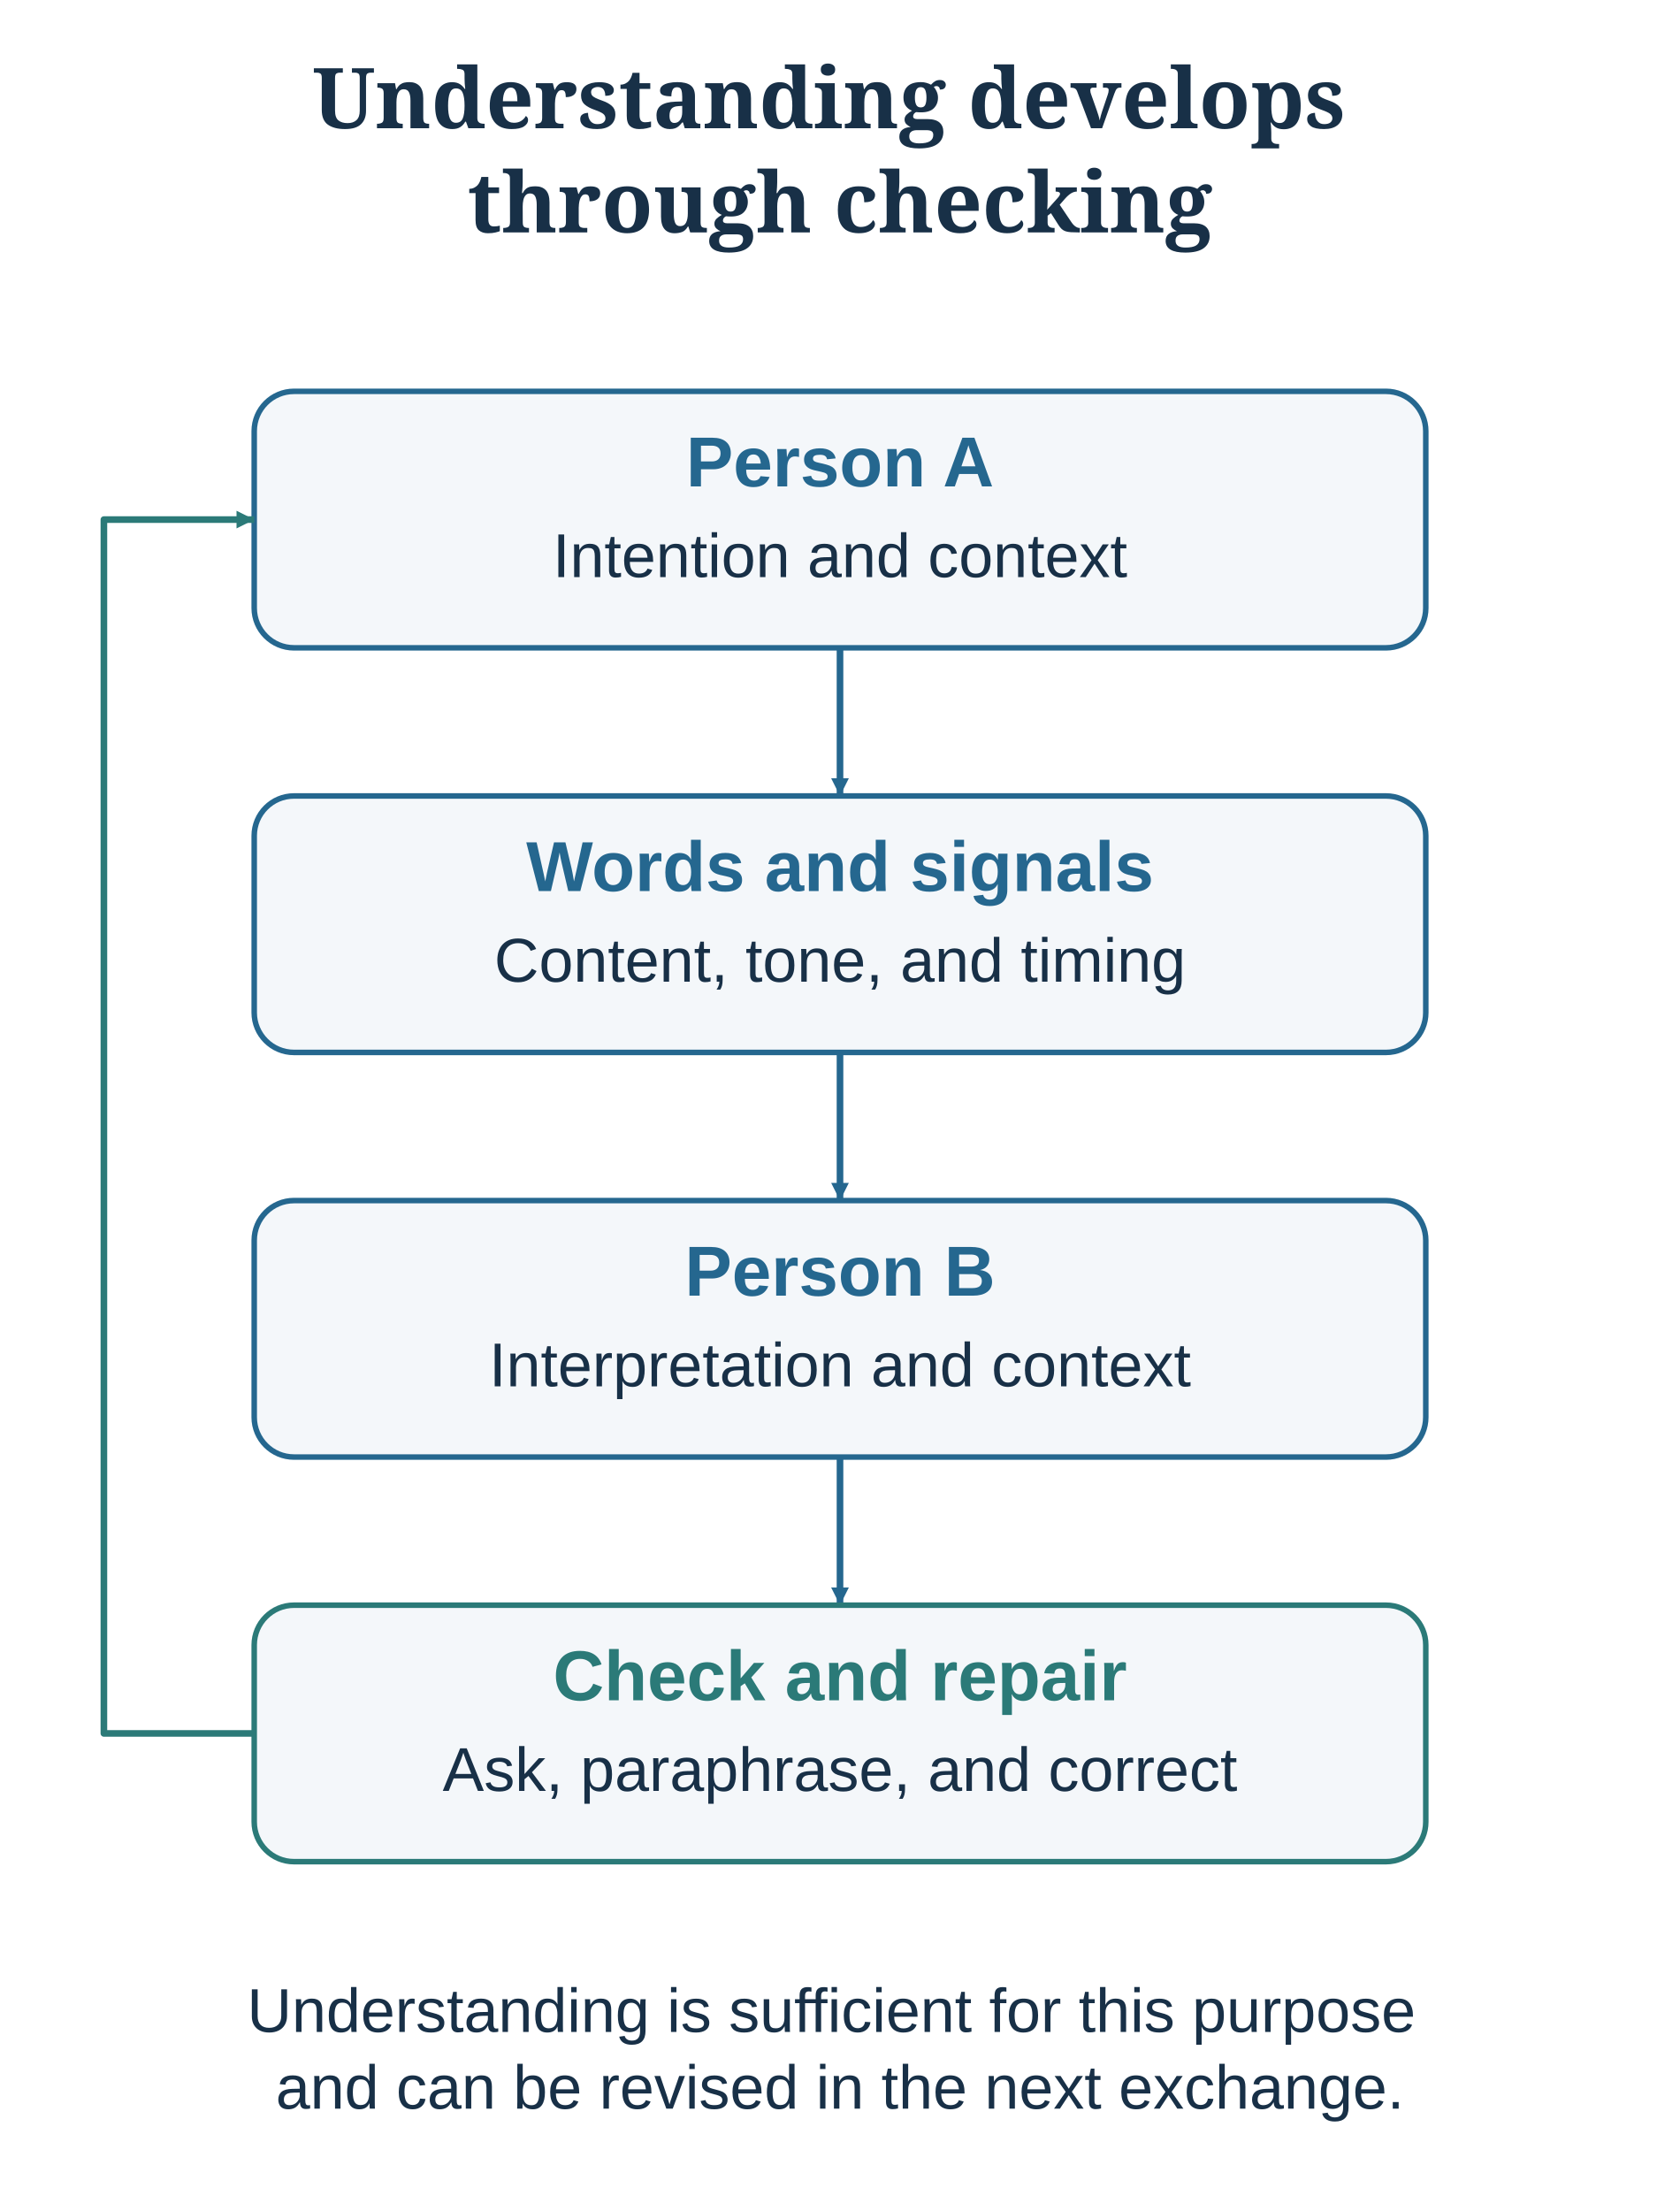
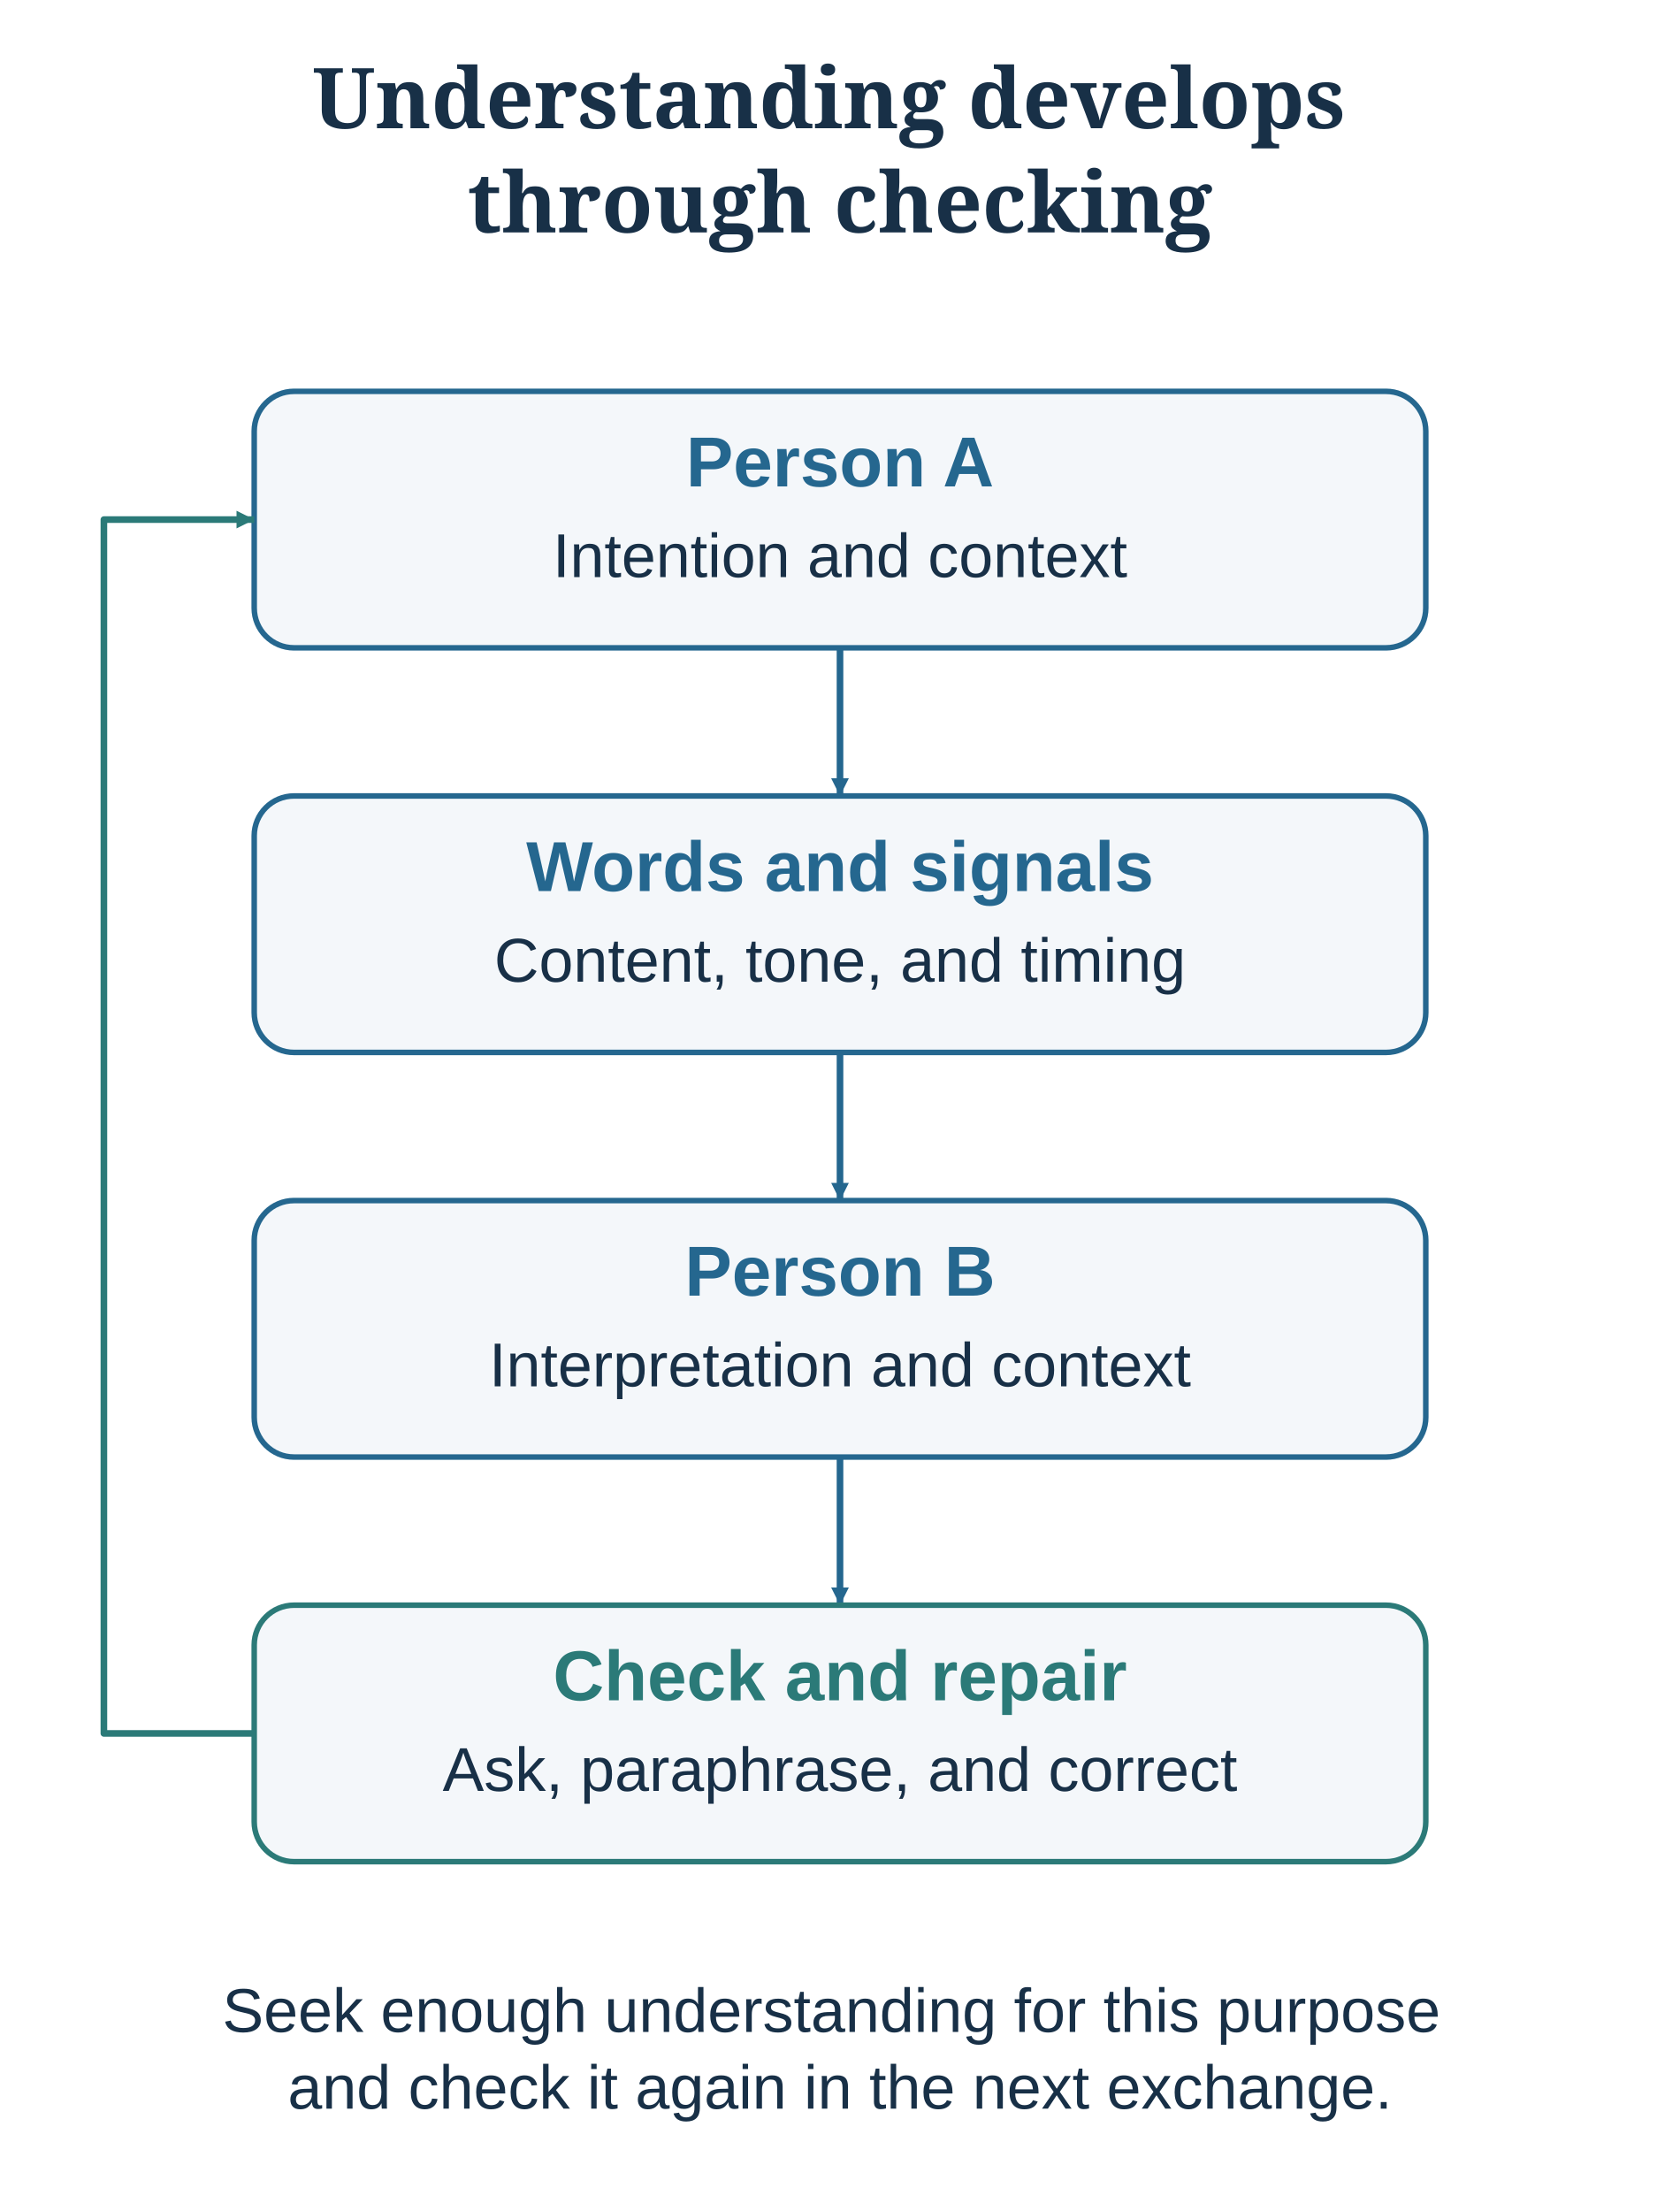
<svg xmlns="http://www.w3.org/2000/svg" width="760" height="1000" viewBox="0 0 760 1000" role="img" aria-labelledby="title desc" data-layout="compact">
  <defs>
    <style>
text {font-family:Arial,Helvetica,sans-serif;fill:#183047}
.title {font-family:Georgia,serif;font-size:38px;font-weight:bold}
</style>
    <marker id="blue" markerWidth="8" markerHeight="8" refX="8" refY="4" orient="auto-start-reverse" markerUnits="userSpaceOnUse">
      <path d="M0 0 L8 4 L0 8 Z" fill="#25678f" />
    </marker>
    <marker id="green" markerWidth="8" markerHeight="8" refX="8" refY="4" orient="auto-start-reverse" markerUnits="userSpaceOnUse">
      <path d="M0 0 L8 4 L0 8 Z" fill="#2b7a78" />
    </marker>
    <marker id="warm" markerWidth="8" markerHeight="8" refX="8" refY="4" orient="auto-start-reverse" markerUnits="userSpaceOnUse">
      <path d="M0 0 L8 4 L0 8 Z" fill="#b95f2d" />
    </marker>
  </defs>
  <rect width="760" height="1000" fill="white" />
  <text x="380" y="58" text-anchor="middle" font-size="38" font-weight="normal" style="fill:#183047" class="title">
    <tspan x="380" dy="0">Understanding develops</tspan>
    <tspan x="380" dy="47.12">through checking</tspan>
  </text>
  <rect x="115" y="177" width="530" height="116" rx="18" fill="#f4f7fa" stroke="#25678f" stroke-width="2.5" />
  <text x="380.0" y="220" text-anchor="middle" font-size="32" font-weight="bold" style="fill:#25678f" class="">
    <tspan x="380.0" dy="0">Person A</tspan>
  </text>
  <text x="380.0" y="261" text-anchor="middle" font-size="28" font-weight="normal" style="fill:#183047" class="">
    <tspan x="380.0" dy="0">Intention and context</tspan>
  </text>
  <path d="M380 293 V360" fill="none" stroke="#25678f" stroke-width="3" stroke-linejoin="round" marker-end="url(#blue)" />
  <rect x="115" y="360" width="530" height="116" rx="18" fill="#f4f7fa" stroke="#25678f" stroke-width="2.5" />
  <text x="380.0" y="403" text-anchor="middle" font-size="32" font-weight="bold" style="fill:#25678f" class="">
    <tspan x="380.0" dy="0">Words and signals</tspan>
  </text>
  <text x="380.0" y="444" text-anchor="middle" font-size="28" font-weight="normal" style="fill:#183047" class="">
    <tspan x="380.0" dy="0">Content, tone, and timing</tspan>
  </text>
  <path d="M380 476 V543" fill="none" stroke="#25678f" stroke-width="3" stroke-linejoin="round" marker-end="url(#blue)" />
  <rect x="115" y="543" width="530" height="116" rx="18" fill="#f4f7fa" stroke="#25678f" stroke-width="2.5" />
  <text x="380.0" y="586" text-anchor="middle" font-size="32" font-weight="bold" style="fill:#25678f" class="">
    <tspan x="380.0" dy="0">Person B</tspan>
  </text>
  <text x="380.0" y="627" text-anchor="middle" font-size="28" font-weight="normal" style="fill:#183047" class="">
    <tspan x="380.0" dy="0">Interpretation and context</tspan>
  </text>
  <path d="M380 659 V726" fill="none" stroke="#25678f" stroke-width="3" stroke-linejoin="round" marker-end="url(#blue)" />
  <rect x="115" y="726" width="530" height="116" rx="18" fill="#f4f7fa" stroke="#2b7a78" stroke-width="2.5" />
  <text x="380.0" y="769" text-anchor="middle" font-size="32" font-weight="bold" style="fill:#2b7a78" class="">
    <tspan x="380.0" dy="0">Check and repair</tspan>
  </text>
  <text x="380.0" y="810" text-anchor="middle" font-size="28" font-weight="normal" style="fill:#183047" class="">
    <tspan x="380.0" dy="0">Ask, paraphrase, and correct</tspan>
  </text>
  <path d="M115 784 H47 V235 H115" fill="none" stroke="#2b7a78" stroke-width="3" stroke-linejoin="round" marker-end="url(#green)" />
  <text x="380" y="919" text-anchor="middle" font-size="28" font-weight="normal" style="fill:#183047" class="">
-     <tspan x="380" dy="0">Understanding is sufficient for this purpose</tspan>
-     <tspan x="380" dy="34.72">and can be revised in the next exchange.</tspan>
+     <tspan x="380" dy="0">Seek enough understanding for this purpose</tspan>
+     <tspan x="380" dy="34.72">and check it again in the next exchange.</tspan>
  </text>
</svg>
